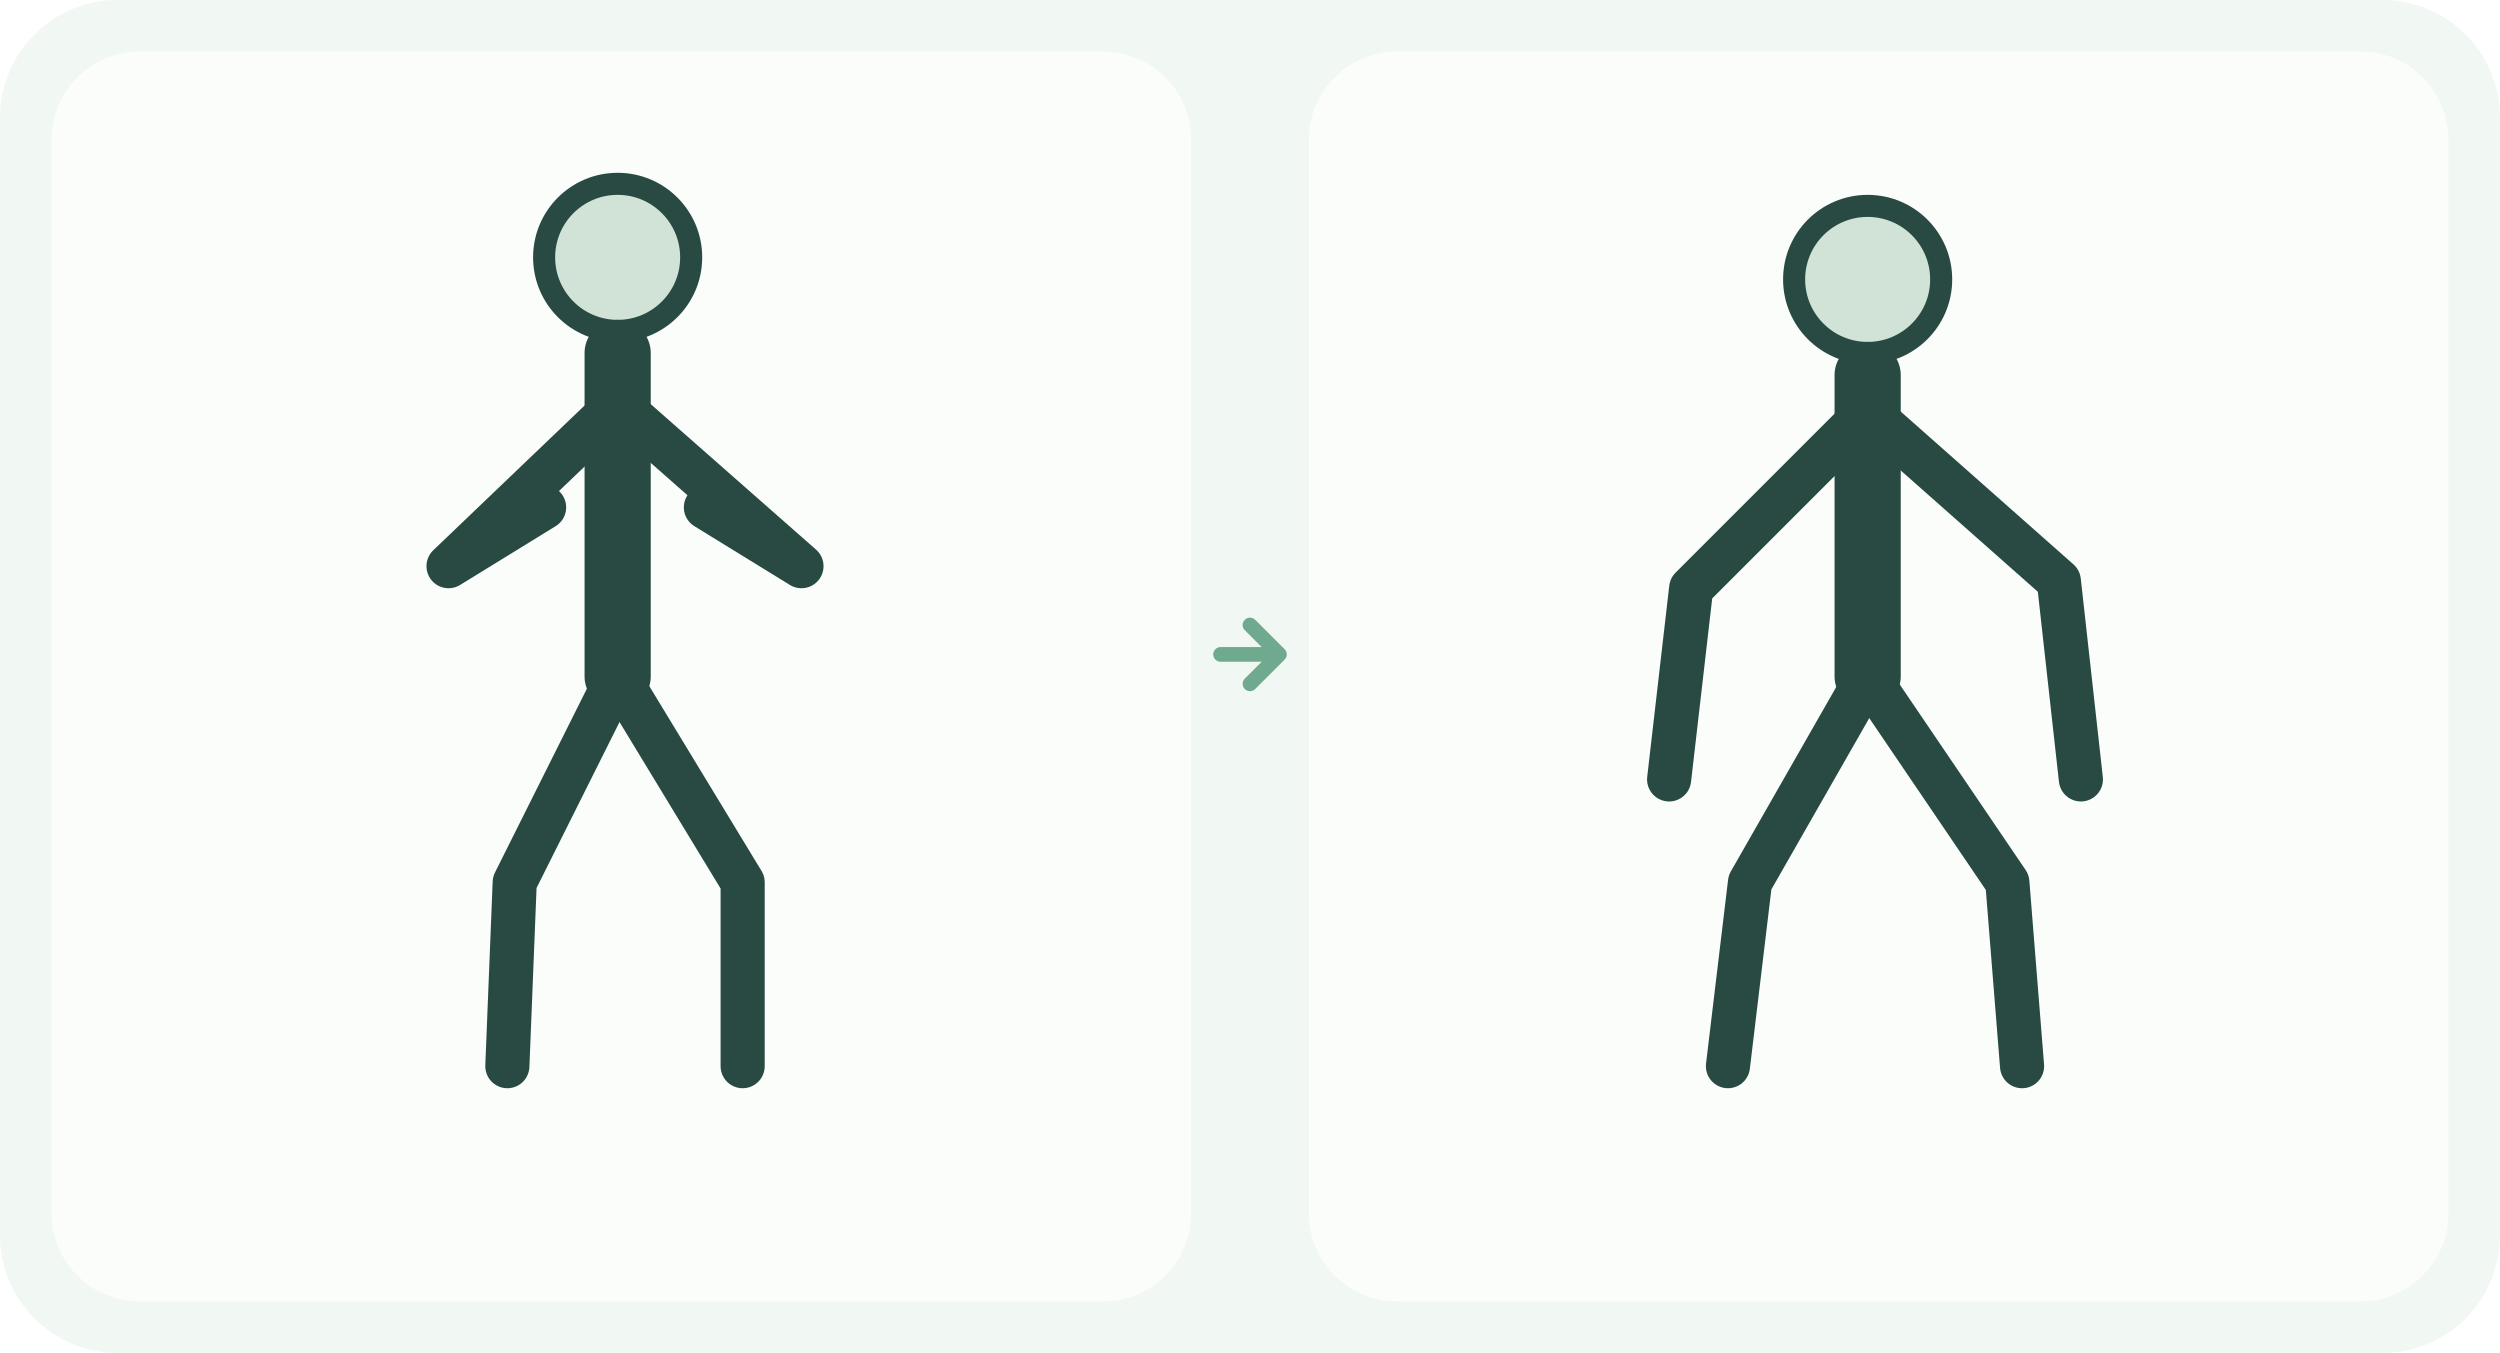
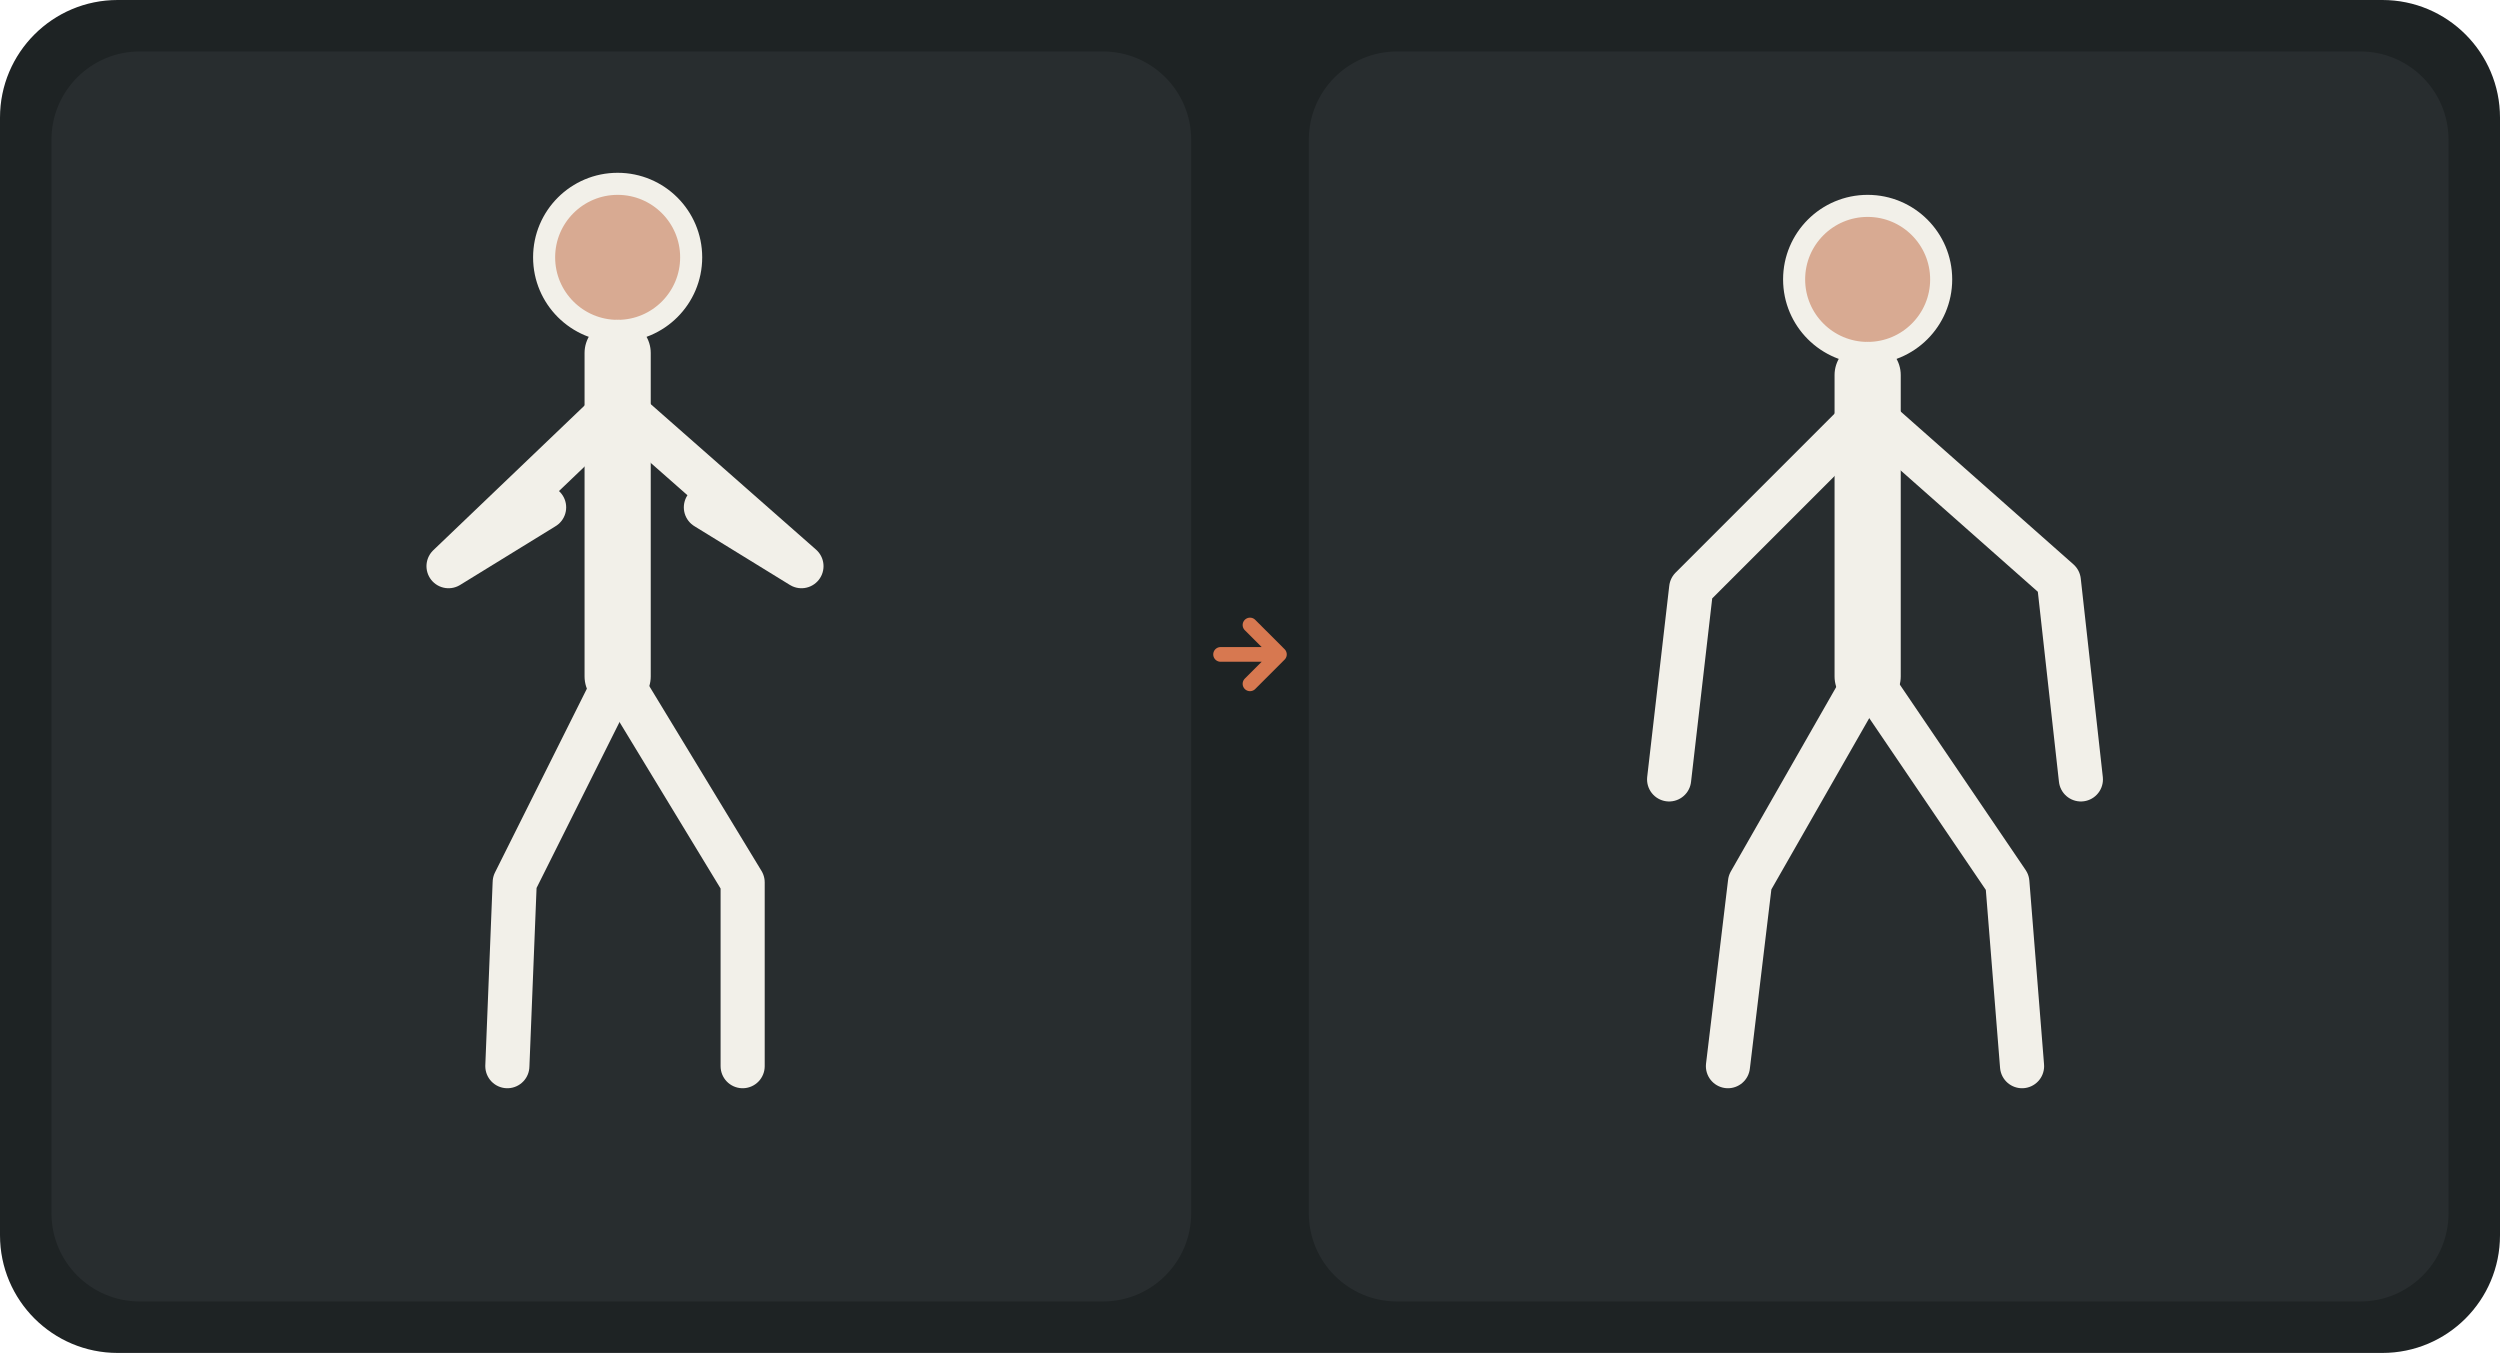
<svg xmlns="http://www.w3.org/2000/svg" viewBox="0 0 340 184" role="img" aria-label="Two positions for pushdown movement">
-   <rect width="340" height="184" rx="16" fill="#f1f7f2" />
-   <rect x="7" y="7" width="155" height="170" rx="12" fill="#fbfdfb" />
-   <rect x="178" y="7" width="155" height="170" rx="12" fill="#fbfdfb" />
-   <circle cx="84" cy="35" r="10" fill="#d0e3d6" stroke="#284a42" stroke-width="3" />
-   <polyline points="84,48 84,92" fill="none" stroke="#284a42" stroke-width="9" stroke-linejoin="round" stroke-linecap="round" />
-   <polyline points="84,92 70,120 69,145" fill="none" stroke="#284a42" stroke-width="6" stroke-linejoin="round" stroke-linecap="round" />
-   <polyline points="84,92 101,120 101,145" fill="none" stroke="#284a42" stroke-width="6" stroke-linejoin="round" stroke-linecap="round" />
-   <polyline points="84,55 61,77 74,69" fill="none" stroke="#284a42" stroke-width="6" stroke-linejoin="round" stroke-linecap="round" />
-   <polyline points="84,55 109,77 96,69" fill="none" stroke="#284a42" stroke-width="6" stroke-linejoin="round" stroke-linecap="round" />
-   <circle cx="254" cy="38" r="10" fill="#d0e3d6" stroke="#284a42" stroke-width="3" />
-   <polyline points="254,51 254,92" fill="none" stroke="#284a42" stroke-width="9" stroke-linejoin="round" stroke-linecap="round" />
-   <polyline points="254,92 238,120 235,145" fill="none" stroke="#284a42" stroke-width="6" stroke-linejoin="round" stroke-linecap="round" />
-   <polyline points="254,92 273,120 275,145" fill="none" stroke="#284a42" stroke-width="6" stroke-linejoin="round" stroke-linecap="round" />
-   <polyline points="254,56 230,80 227,106" fill="none" stroke="#284a42" stroke-width="6" stroke-linejoin="round" stroke-linecap="round" />
-   <polyline points="254,56 280,79 283,106" fill="none" stroke="#284a42" stroke-width="6" stroke-linejoin="round" stroke-linecap="round" />
-   <path d="M166 89h8m-4-4 4 4-4 4" fill="none" stroke="#70aa8e" stroke-width="2" stroke-linecap="round" stroke-linejoin="round" />
+   <rect width="340" height="184" rx="16" fill="#1e2324" />
+   <rect x="7" y="7" width="155" height="170" rx="12" fill="#282d2f" />
+   <rect x="178" y="7" width="155" height="170" rx="12" fill="#282d2f" />
+   <circle cx="84" cy="35" r="10" fill="#d8aa92" stroke="#f2f0e9" stroke-width="3" />
+   <polyline points="84,48 84,92" fill="none" stroke="#f2f0e9" stroke-width="9" stroke-linejoin="round" stroke-linecap="round" />
+   <polyline points="84,92 70,120 69,145" fill="none" stroke="#f2f0e9" stroke-width="6" stroke-linejoin="round" stroke-linecap="round" />
+   <polyline points="84,92 101,120 101,145" fill="none" stroke="#f2f0e9" stroke-width="6" stroke-linejoin="round" stroke-linecap="round" />
+   <polyline points="84,55 61,77 74,69" fill="none" stroke="#f2f0e9" stroke-width="6" stroke-linejoin="round" stroke-linecap="round" />
+   <polyline points="84,55 109,77 96,69" fill="none" stroke="#f2f0e9" stroke-width="6" stroke-linejoin="round" stroke-linecap="round" />
+   <circle cx="254" cy="38" r="10" fill="#d8aa92" stroke="#f2f0e9" stroke-width="3" />
+   <polyline points="254,51 254,92" fill="none" stroke="#f2f0e9" stroke-width="9" stroke-linejoin="round" stroke-linecap="round" />
+   <polyline points="254,92 238,120 235,145" fill="none" stroke="#f2f0e9" stroke-width="6" stroke-linejoin="round" stroke-linecap="round" />
+   <polyline points="254,92 273,120 275,145" fill="none" stroke="#f2f0e9" stroke-width="6" stroke-linejoin="round" stroke-linecap="round" />
+   <polyline points="254,56 230,80 227,106" fill="none" stroke="#f2f0e9" stroke-width="6" stroke-linejoin="round" stroke-linecap="round" />
+   <polyline points="254,56 280,79 283,106" fill="none" stroke="#f2f0e9" stroke-width="6" stroke-linejoin="round" stroke-linecap="round" />
+   <path d="M166 89h8m-4-4 4 4-4 4" fill="none" stroke="#d77850" stroke-width="2" stroke-linecap="round" stroke-linejoin="round" />
</svg>
